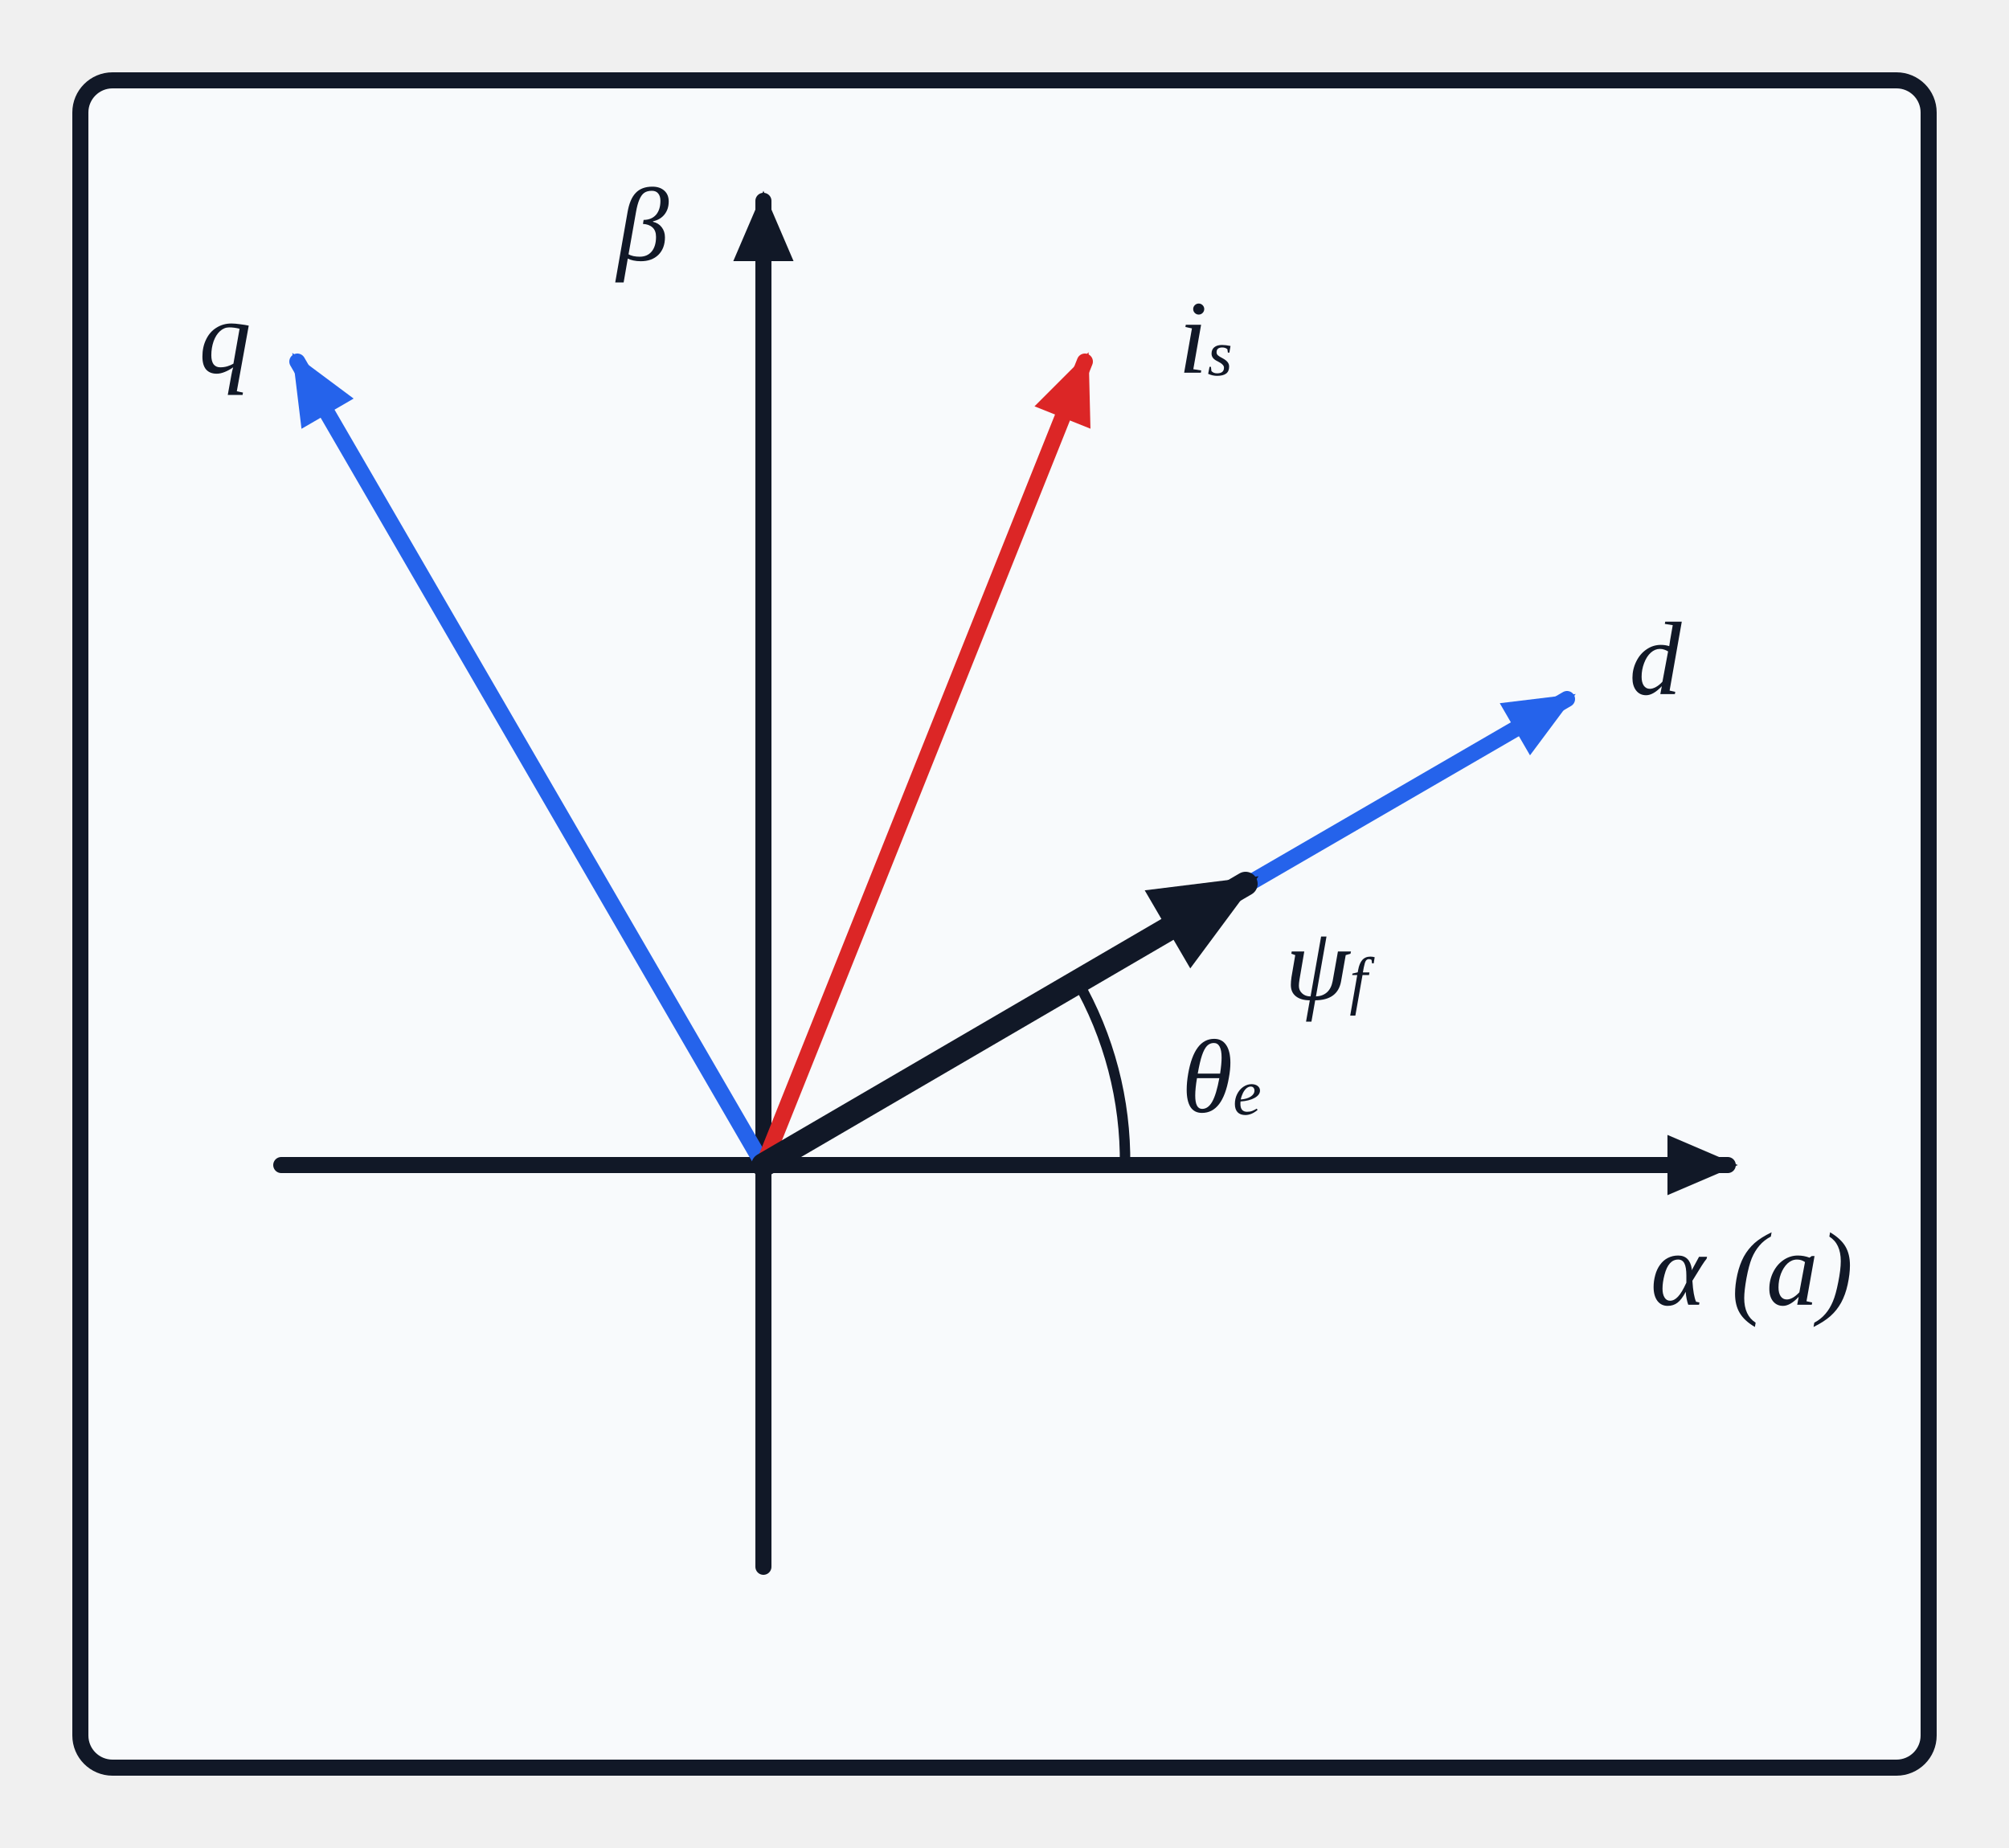
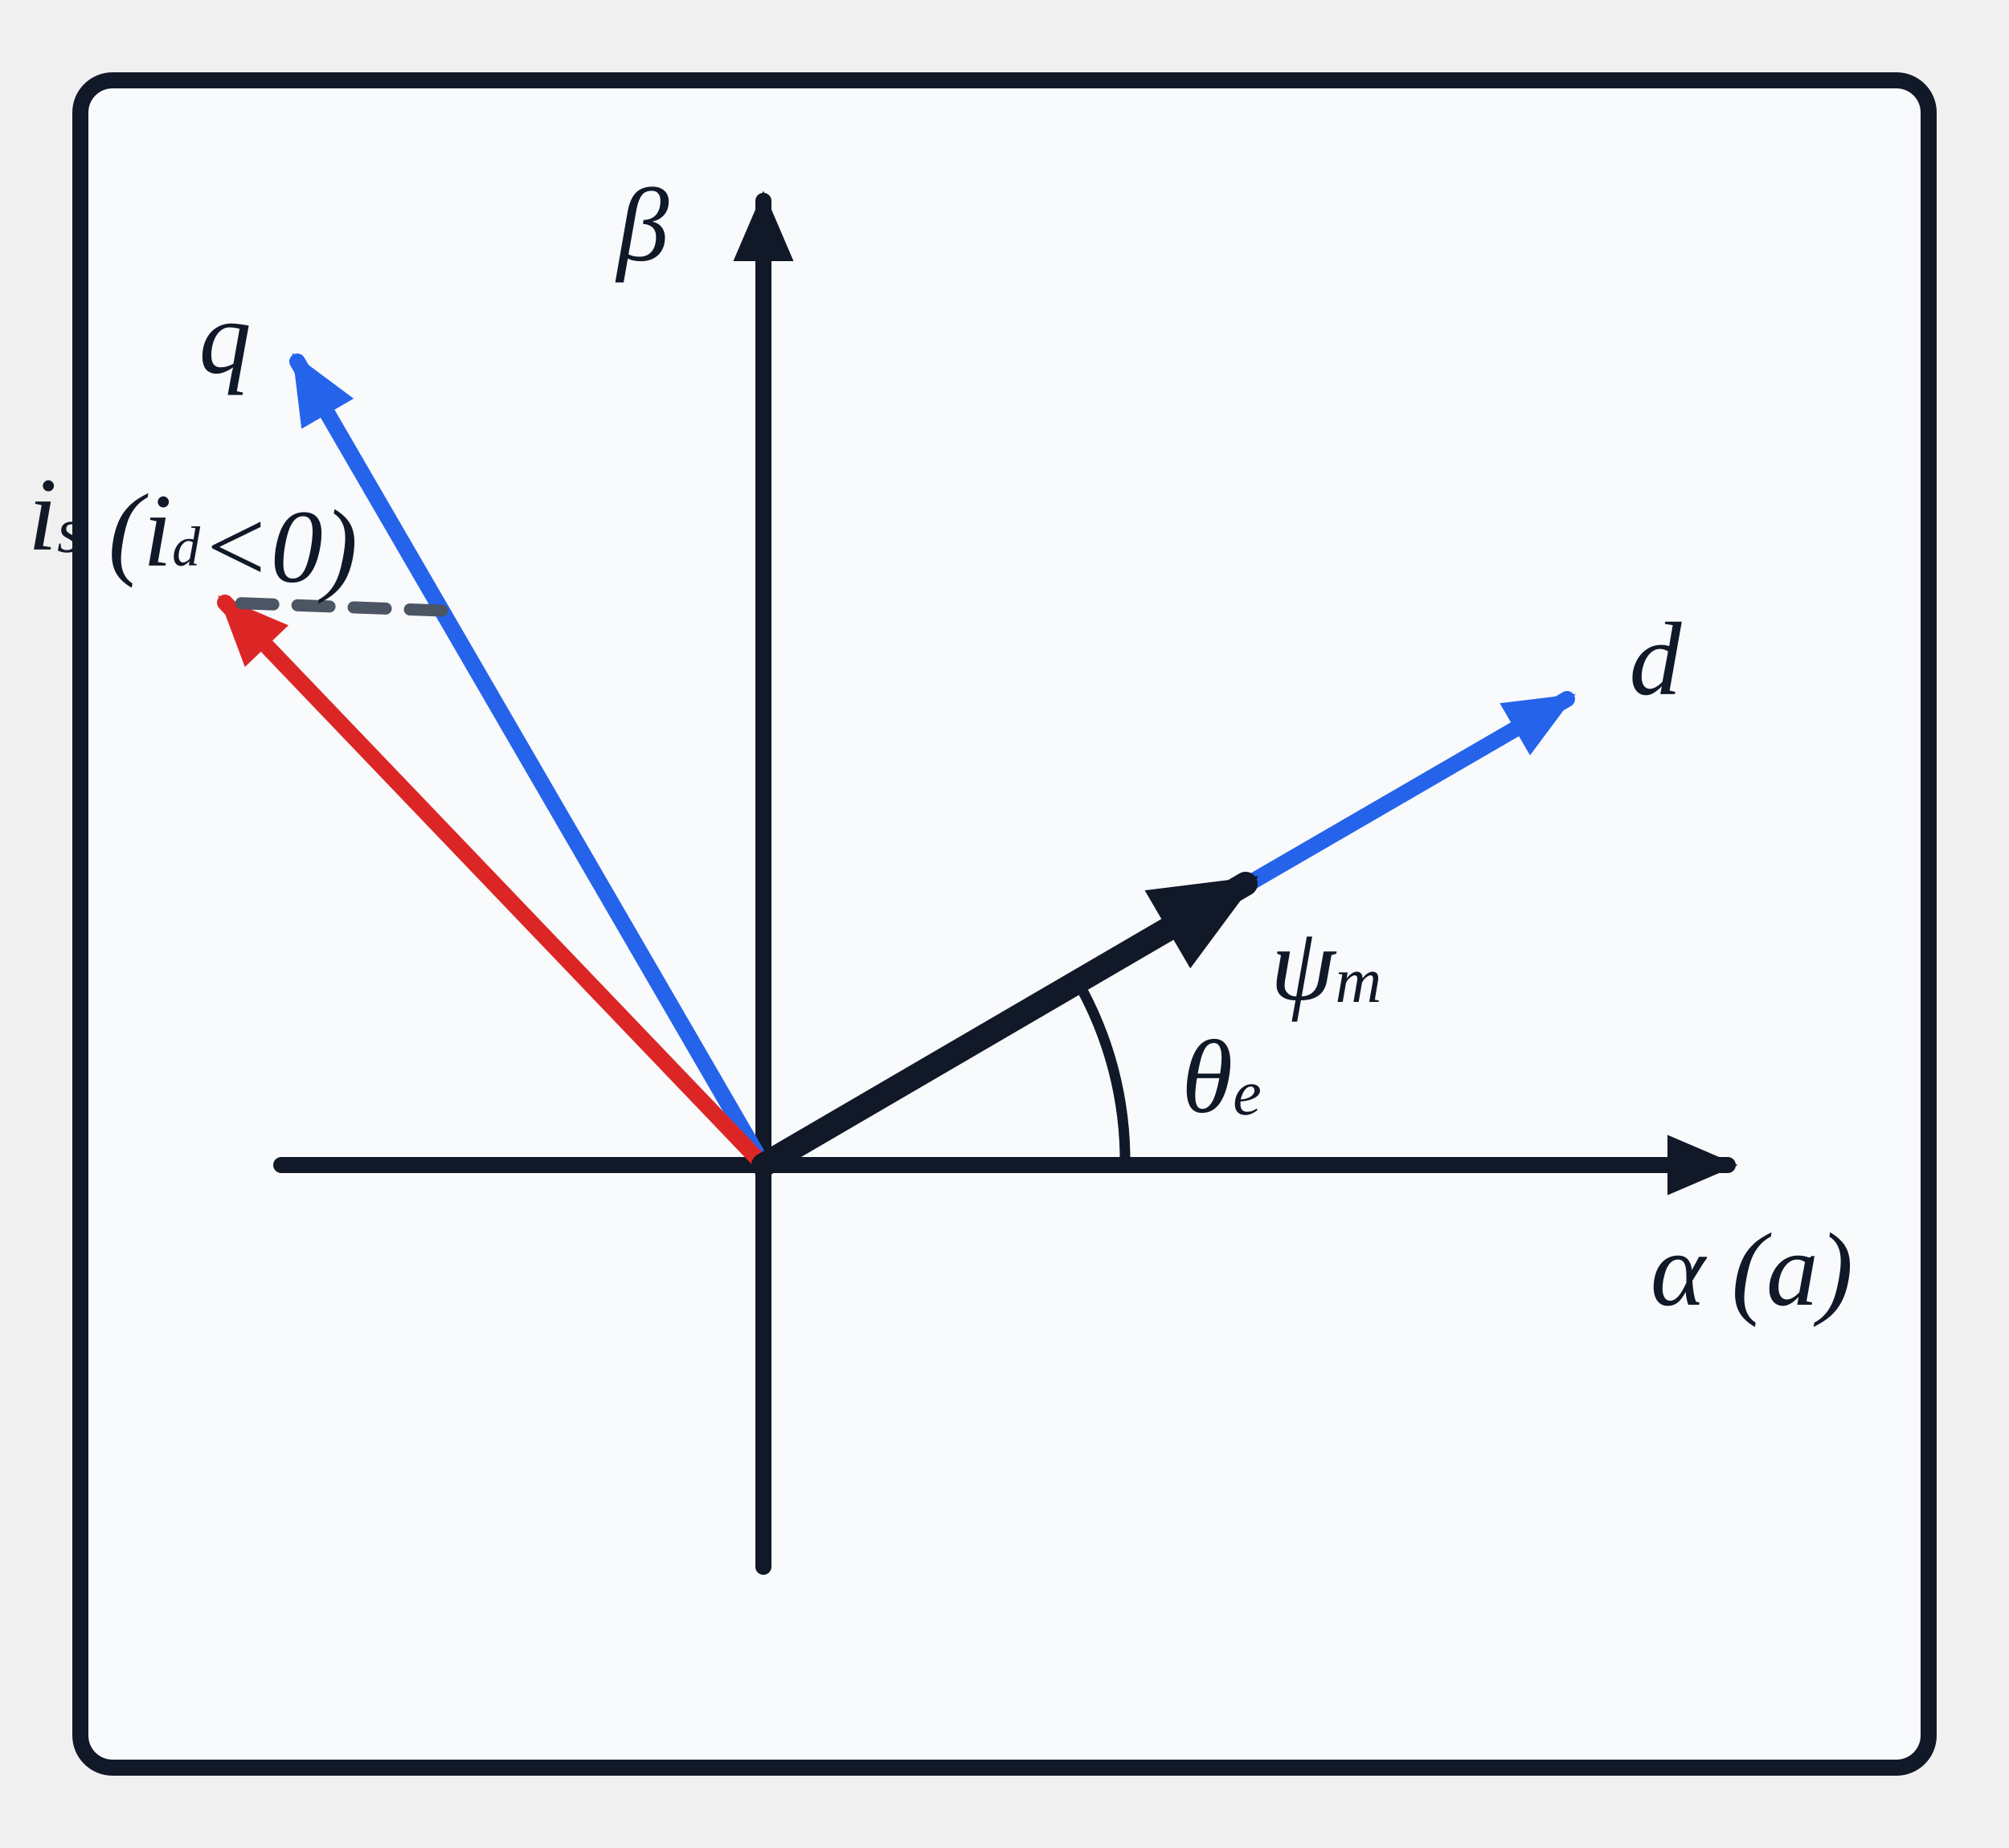
<svg xmlns="http://www.w3.org/2000/svg" viewBox="0 0 250 230" width="250" height="230">
  <defs>
    <style>
      .ee-stroke { stroke: #111827; stroke-width: 2; stroke-linecap: round; stroke-linejoin: round; fill: none; }
      .ee-thin { stroke: #111827; stroke-width: 1.3; stroke-linecap: round; stroke-linejoin: round; fill: none; }
      .ee-thick { stroke: #111827; stroke-width: 3; stroke-linecap: round; stroke-linejoin: round; fill: none; }
      .ee-dashed { stroke: #4b5563; stroke-width: 1.5; stroke-dasharray: 4 3; stroke-linecap: round; fill: none; }
      .ee-fill { fill: #111827; stroke: #111827; stroke-width: 1.5; stroke-linejoin: round; }
      .ee-body { fill: #f8fafc; stroke: #111827; stroke-width: 2; stroke-linejoin: round; }
      .ee-tint-blue { fill: #eff6ff; stroke: #1d4ed8; stroke-width: 1.8; stroke-linejoin: round; }
      .ee-tint-red { fill: #fef2f2; stroke: #b91c1c; stroke-width: 1.8; stroke-linejoin: round; }
      .ee-tint-green { fill: #f0fdf4; stroke: #15803d; stroke-width: 1.8; stroke-linejoin: round; }
      .ee-tint-amber { fill: #fffbeb; stroke: #b45309; stroke-width: 1.8; stroke-linejoin: round; }
      .ee-wire-a { stroke: #dc2626; stroke-width: 2; stroke-linecap: round; stroke-linejoin: round; fill: none; }
      .ee-wire-b { stroke: #16a34a; stroke-width: 2; stroke-linecap: round; stroke-linejoin: round; fill: none; }
      .ee-wire-c { stroke: #2563eb; stroke-width: 2; stroke-linecap: round; stroke-linejoin: round; fill: none; }
      .ee-text { font-family: 'Times New Roman', 'STIX Two Text', Georgia, serif; font-size: 13px; font-style: italic; fill: #111827; text-anchor: middle; dominant-baseline: central; }
      .ee-label { font-family: 'Inter', 'Helvetica Neue', Arial, sans-serif; font-size: 10px; font-weight: 600; fill: #374151; text-anchor: middle; dominant-baseline: central; }
      .ee-pin { fill: #ffffff; stroke: #111827; stroke-width: 1.6; }
      .ee-node { fill: #111827; stroke: none; }
      .ee-grid { stroke: #e5e7eb; stroke-width: 0.8; stroke-dasharray: 2 2; fill: none; }
    </style>
    <marker id="arrow-diagram_dq_phasor_frame" viewBox="0 0 8 8" refX="6" refY="4" markerWidth="5" markerHeight="5" orient="auto-start-reverse">
      <path d="M 0 1 L 7 4 L 0 7 z" fill="#111827" />
    </marker>
    <marker id="arrow-red-diagram_dq_phasor_frame" viewBox="0 0 8 8" refX="6" refY="4" markerWidth="5" markerHeight="5" orient="auto-start-reverse">
      <path d="M 0 1 L 7 4 L 0 7 z" fill="#dc2626" />
    </marker>
    <marker id="arrow-blue-diagram_dq_phasor_frame" viewBox="0 0 8 8" refX="6" refY="4" markerWidth="5" markerHeight="5" orient="auto-start-reverse">
      <path d="M 0 1 L 7 4 L 0 7 z" fill="#2563eb" />
    </marker>
  </defs>
  <rect class="ee-body" x="10" y="10" width="230" height="210" rx="4" />
  <line class="ee-stroke" x1="35" y1="145" x2="215" y2="145" marker-end="url(#arrow-diagram_dq_phasor_frame)" />
  <line class="ee-stroke" x1="95" y1="195" x2="95" y2="25" marker-end="url(#arrow-diagram_dq_phasor_frame)" />
  <text class="ee-text" x="218" y="158">α (a)</text>
  <text class="ee-text" x="80" y="28">β</text>
  <line class="ee-wire-c" x1="95" y1="145" x2="195" y2="87" marker-end="url(#arrow-blue-diagram_dq_phasor_frame)" />
  <line class="ee-wire-c" x1="95" y1="145" x2="37" y2="45" marker-end="url(#arrow-blue-diagram_dq_phasor_frame)" />
  <text class="ee-text" x="206" y="82">d</text>
  <text class="ee-text" x="28" y="42">q</text>
-   <line class="ee-wire-a" x1="95" y1="145" x2="135" y2="45" marker-end="url(#arrow-red-diagram_dq_phasor_frame)" />
-   <text class="ee-text" x="150" y="42">i<tspan dy="2" font-size="8">s</tspan>
-   </text>
+   <line class="ee-wire-a" x1="95" y1="145" x2="28" y2="75" marker-end="url(#arrow-red-diagram_dq_phasor_frame)" />
+   <line class="ee-dashed" x1="55" y1="76" x2="28" y2="75" />
+   <text class="ee-text" x="24" y="64">i<tspan dy="2" font-size="8">s</tspan> (i<tspan dy="2" font-size="7">d</tspan>&lt;0)</text>
  <line class="ee-thick" x1="95" y1="145" x2="155" y2="110" marker-end="url(#arrow-diagram_dq_phasor_frame)" />
-   <text class="ee-text" x="165" y="120">ψ<tspan dy="2" font-size="8">f</tspan>
+   <text class="ee-text" x="165" y="120">ψ<tspan dy="2" font-size="8">m</tspan>
  </text>
  <path class="ee-thin" d="M 140 145 A 45 45 0 0 0 134 122" />
  <text class="ee-text" x="152" y="134" font-size="11">θ<tspan dy="2" font-size="8">e</tspan>
  </text>
</svg>
